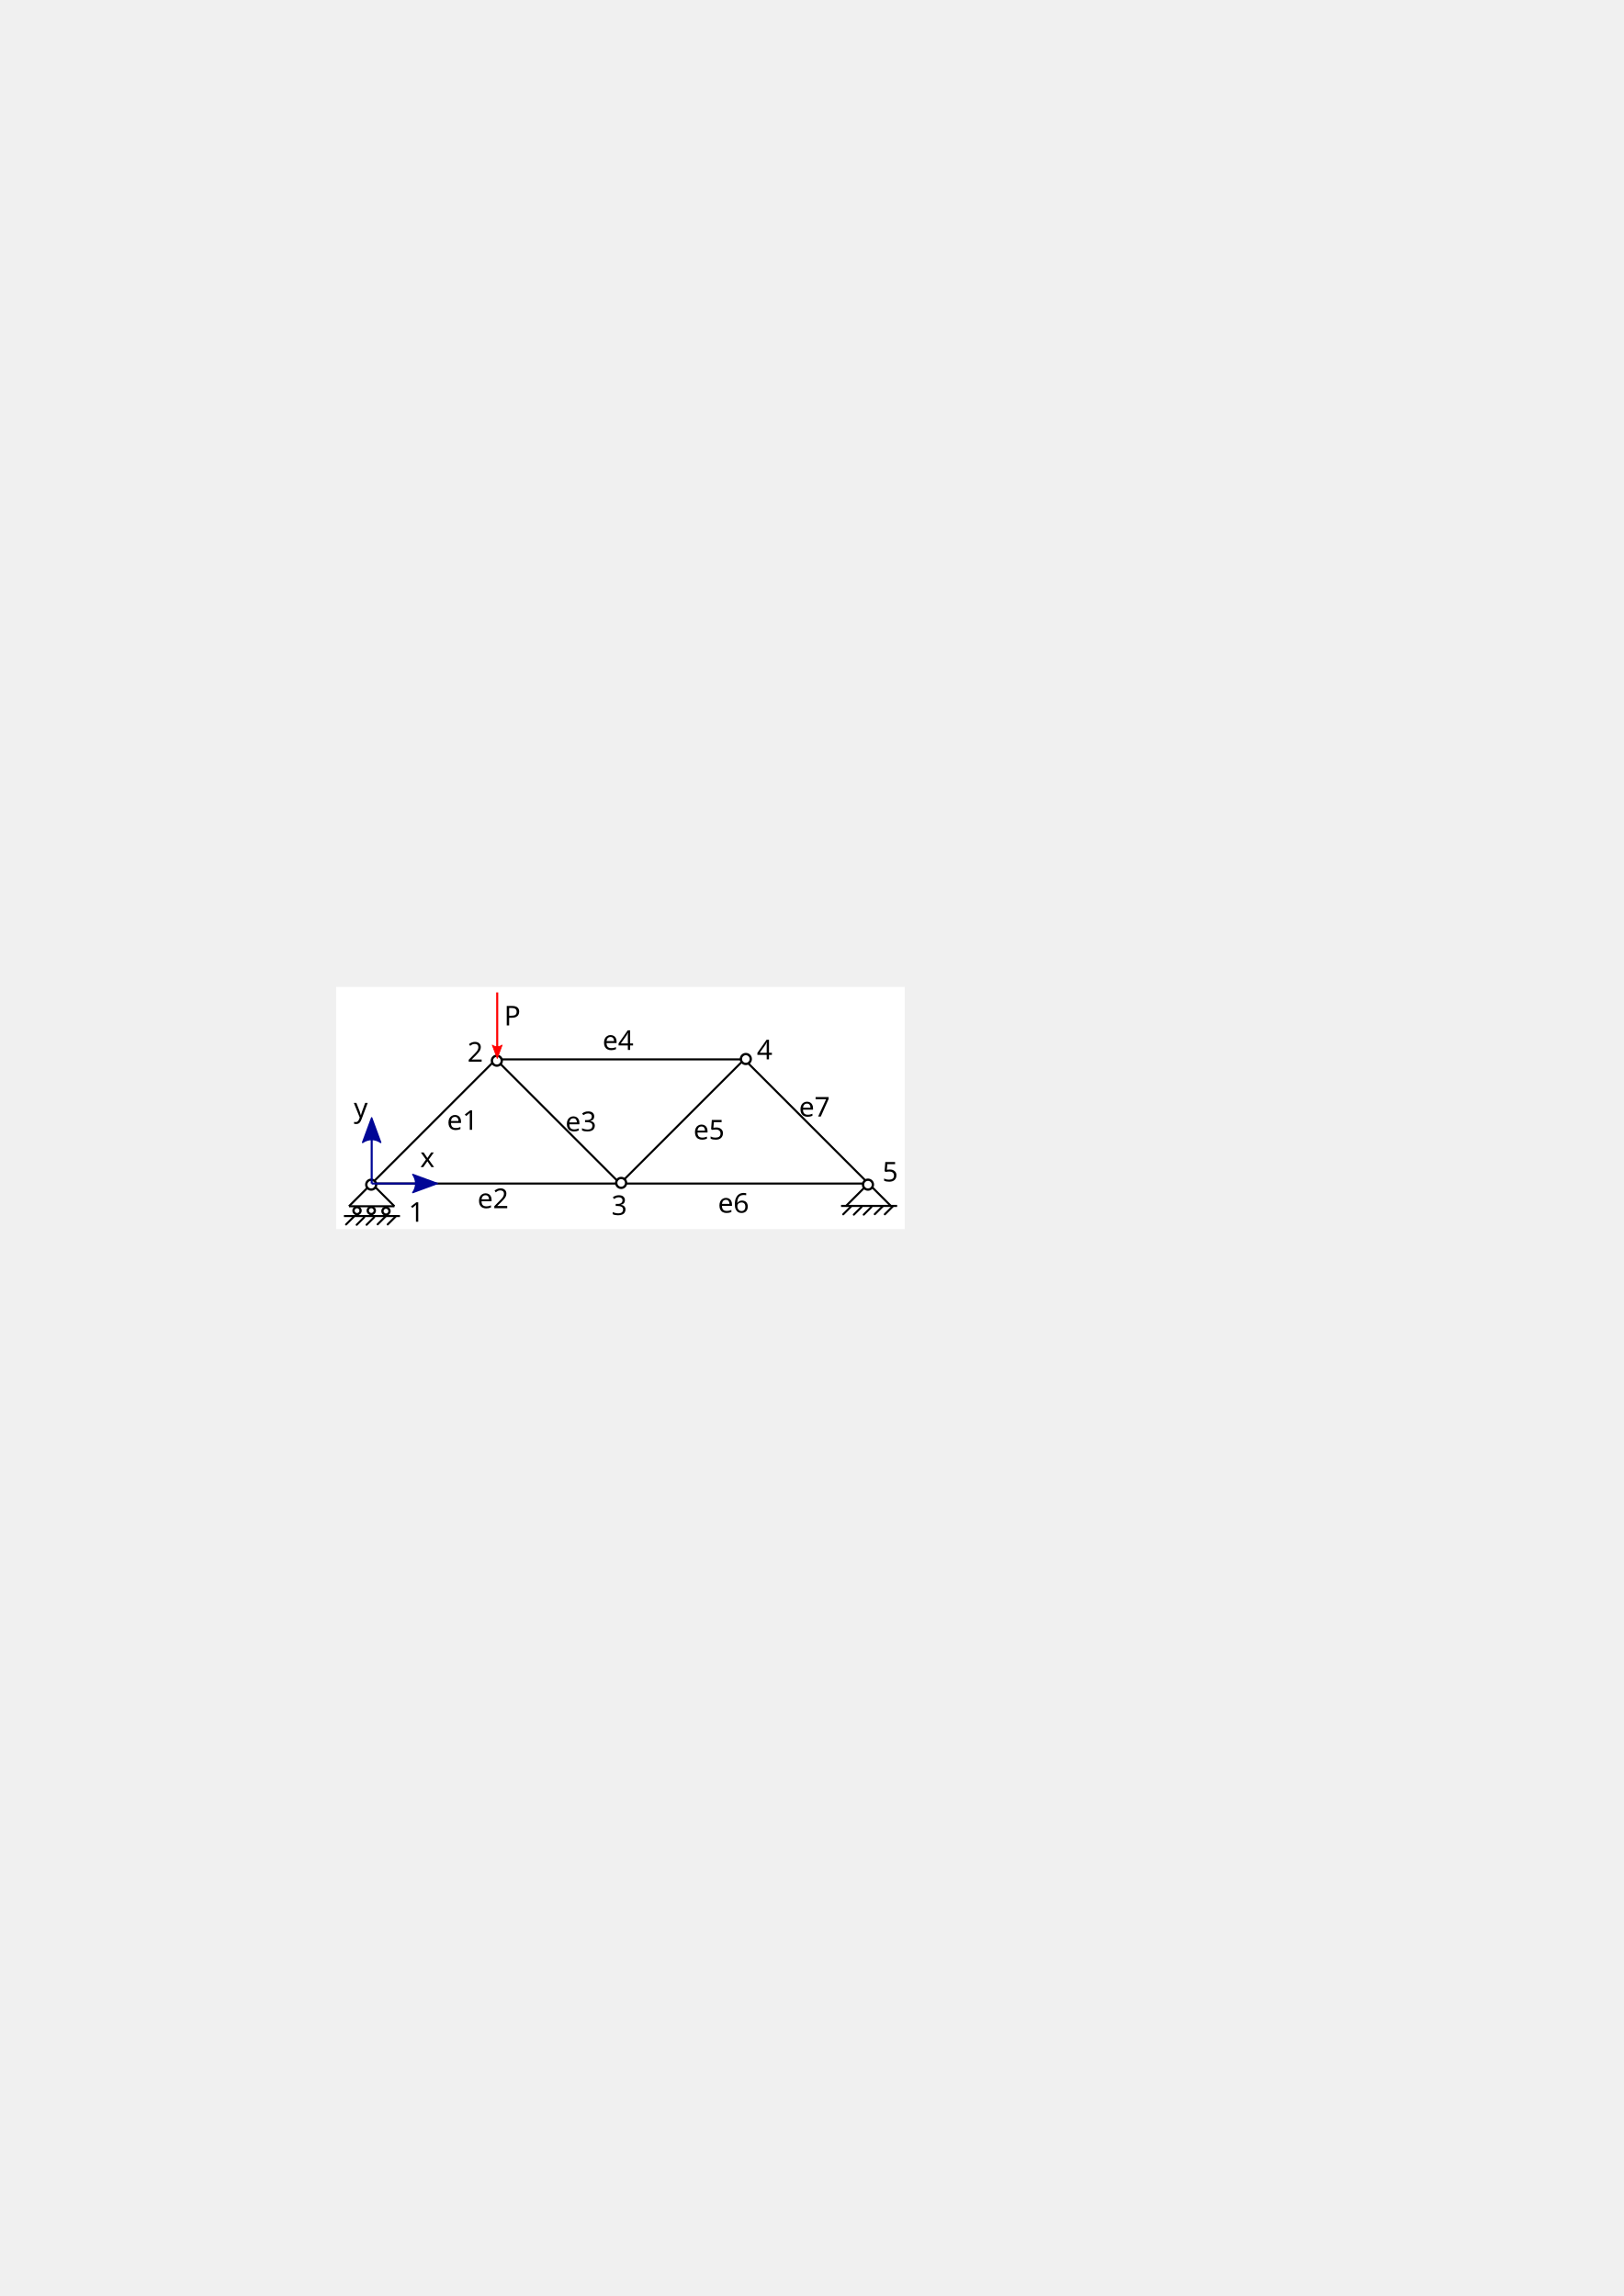
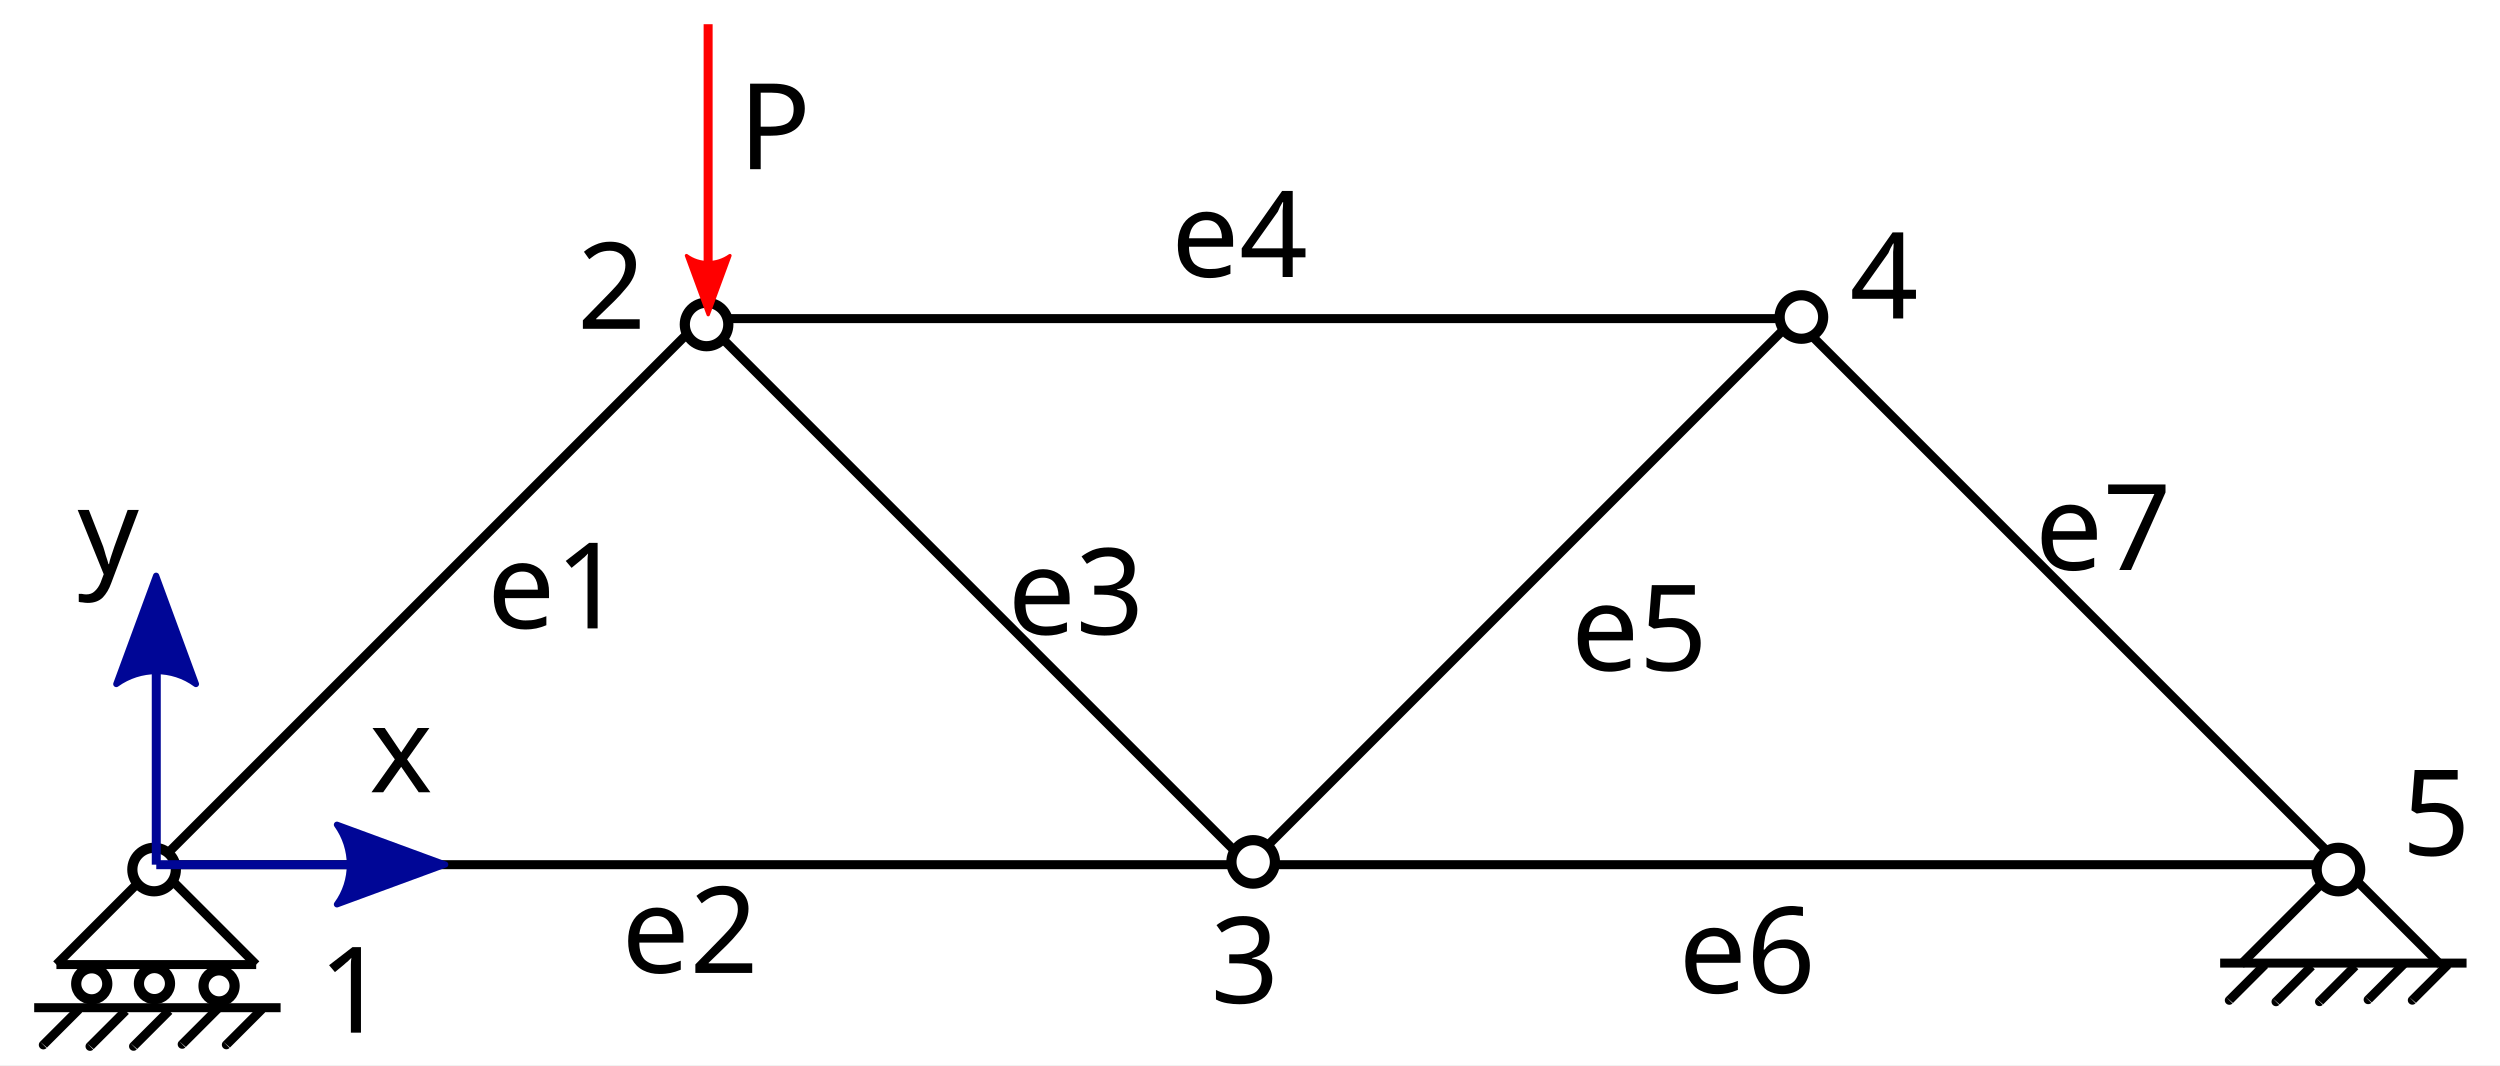
- <svg xmlns="http://www.w3.org/2000/svg" width="210mm" height="297mm" viewBox="0 0 210 297" version="1.1" id="svg5">
+ <svg xmlns="http://www.w3.org/2000/svg" width="73.534mm" height="31.329mm" viewBox="0 0 73.534 31.329" version="1.1" id="svg5">
  <defs id="defs2">
-     <marker style="overflow:visible;" id="Arrow2Mend" refX="0.0" refY="0.0" orient="auto">
-       <path transform="scale(0.6) rotate(180) translate(0,0)" d="M 8.719,4.034 L -2.207,0.016 L 8.719,-4.002 C 6.973,-1.63 6.983,1.616 8.719,4.034 z " style="stroke:context-stroke;fill-rule:evenodd;fill:context-stroke;stroke-width:0.625;stroke-linejoin:round;" id="path3588" />
+     <marker style="overflow:visible" id="Arrow2Mend" refX="0" refY="0" orient="auto">
+       <path transform="scale(-0.6)" d="M 8.719,4.034 -2.207,0.016 8.719,-4.002 c -1.745,2.372 -1.735,5.617 -6e-7,8.035 z" style="fill:context-stroke;fill-rule:evenodd;stroke:context-stroke;stroke-width:0.625;stroke-linejoin:round" id="path3588" />
    </marker>
-     <marker style="overflow:visible;" id="Arrow1Send" refX="0.0" refY="0.0" orient="auto">
-       <path transform="scale(0.2) rotate(180) translate(6,0)" style="fill-rule:evenodd;fill:context-stroke;stroke:context-stroke;stroke-width:1.0pt;" d="M 0.0,0.0 L 5.0,-5.0 L -12.5,0.0 L 5.0,5.0 L 0.0,0.0 z " id="path3576" />
+     <marker style="overflow:visible" id="Arrow1Send" refX="0" refY="0" orient="auto">
+       <path transform="matrix(-0.2,0,0,-0.2,-1.2,0)" style="fill:context-stroke;fill-rule:evenodd;stroke:context-stroke;stroke-width:1pt" d="M 0,0 5,-5 -12.5,0 5,5 Z" id="path3576" />
    </marker>
-     <marker style="overflow:visible;" id="Arrow2Lend" refX="0.0" refY="0.0" orient="auto">
-       <path transform="scale(1.1) rotate(180) translate(1,0)" d="M 8.719,4.034 L -2.207,0.016 L 8.719,-4.002 C 6.973,-1.63 6.983,1.616 8.719,4.034 z " style="stroke:context-stroke;fill-rule:evenodd;fill:context-stroke;stroke-width:0.625;stroke-linejoin:round;" id="path3582" />
+     <marker style="overflow:visible" id="Arrow2Lend" refX="0" refY="0" orient="auto">
+       <path transform="matrix(-1.1,0,0,-1.1,-1.1,0)" d="M 8.719,4.034 -2.207,0.016 8.719,-4.002 c -1.745,2.372 -1.735,5.617 -6e-7,8.035 z" style="fill:context-stroke;fill-rule:evenodd;stroke:context-stroke;stroke-width:0.625;stroke-linejoin:round" id="path3582" />
    </marker>
-     <marker style="overflow:visible;" id="Arrow1Lend" refX="0.0" refY="0.0" orient="auto">
-       <path transform="scale(0.8) rotate(180) translate(12.5,0)" style="fill-rule:evenodd;fill:context-stroke;stroke:context-stroke;stroke-width:1.0pt;" d="M 0.0,0.0 L 5.0,-5.0 L -12.5,0.0 L 5.0,5.0 L 0.0,0.0 z " id="path3564" />
+     <marker style="overflow:visible" id="Arrow1Lend" refX="0" refY="0" orient="auto">
+       <path transform="matrix(-0.8,0,0,-0.8,-10,0)" style="fill:context-stroke;fill-rule:evenodd;stroke:context-stroke;stroke-width:1pt" d="M 0,0 5,-5 -12.5,0 5,5 Z" id="path3564" />
    </marker>
    <marker style="overflow:visible" id="Arrow2Lend-8" refX="0" refY="0" orient="auto">
      <path transform="matrix(-1.1,0,0,-1.1,-1.1,0)" d="M 8.719,4.034 -2.207,0.016 8.719,-4.002 c -1.745,2.372 -1.735,5.617 -6e-7,8.035 z" style="fill:context-stroke;fill-rule:evenodd;stroke:context-stroke;stroke-width:0.625;stroke-linejoin:round" id="path3582-9" />
    </marker>
  </defs>
-   <g id="layer1">
-     <rect style="fill:#ffffff;stroke:none;stroke-width:0.265;stop-color:#000000;fill-opacity:1" id="rect1021" width="73.534" height="31.329" x="43.476" y="127.664" rx="0.002" ry="0.002" />
+   <g id="layer1" transform="translate(-43.4765,-127.6644)">
+     <rect style="fill:#ffffff;fill-opacity:1;stroke:none;stroke-width:0.265;stop-color:#000000" id="rect1021" width="73.534" height="31.329" x="43.476" y="127.664" rx="0.002" ry="0.002" />
    <text xml:space="preserve" style="font-style:normal;font-weight:normal;font-size:3.528px;line-height:1.25;font-family:sans-serif;fill:#000000;fill-opacity:1;stroke:none;stroke-width:0.265" x="103.341" y="144.43" id="text6285-36-3-9-2-0-3">
      <tspan id="tspan6283-75-5-1-7-9-6" style="font-size:3.528px;stroke-width:0.265" x="103.341" y="144.43">e7</tspan>
    </text>
    <text xml:space="preserve" style="font-style:normal;font-weight:normal;font-size:3.528px;line-height:1.25;font-family:sans-serif;fill:#000000;fill-opacity:1;stroke:none;stroke-width:0.265" x="92.858" y="156.873" id="text6285-36-3-9-2-0">
      <tspan id="tspan6283-75-5-1-7-9" style="font-size:3.528px;stroke-width:0.265" x="92.858" y="156.873">e6</tspan>
    </text>
    <text xml:space="preserve" style="font-style:normal;font-weight:normal;font-size:3.528px;line-height:1.25;font-family:sans-serif;fill:#000000;fill-opacity:1;stroke:none;stroke-width:0.265" x="89.694" y="147.39" id="text6285-36-3-9-2">
      <tspan id="tspan6283-75-5-1-7" style="font-size:3.528px;stroke-width:0.265" x="89.694" y="147.39">e5</tspan>
    </text>
    <text xml:space="preserve" style="font-style:normal;font-weight:normal;font-size:3.528px;line-height:1.25;font-family:sans-serif;fill:#000000;fill-opacity:1;stroke:none;stroke-width:0.265" x="77.933" y="135.814" id="text6285-36-3-9">
      <tspan id="tspan6283-75-5-1" style="font-size:3.528px;stroke-width:0.265" x="77.933" y="135.814">e4</tspan>
    </text>
    <text xml:space="preserve" style="font-style:normal;font-weight:normal;font-size:3.528px;line-height:1.25;font-family:sans-serif;fill:#000000;fill-opacity:1;stroke:none;stroke-width:0.265" x="73.124" y="146.327" id="text6285-36-3-6">
      <tspan id="tspan6283-75-5-2" style="font-size:3.528px;stroke-width:0.265" x="73.124" y="146.327">e3</tspan>
    </text>
    <text xml:space="preserve" style="font-style:normal;font-weight:normal;font-size:3.528px;line-height:1.25;font-family:sans-serif;fill:#000000;fill-opacity:1;stroke:none;stroke-width:0.265" x="61.766" y="156.28" id="text6285-36-3">
      <tspan id="tspan6283-75-5" style="font-size:3.528px;stroke-width:0.265" x="61.766" y="156.28">e2</tspan>
    </text>
    <path style="fill:none;stroke:#000000;stroke-width:0.265px;stroke-linecap:butt;stroke-linejoin:miter;stroke-opacity:1" d="M 80.198,153.098 H 112.322" id="path2102-2-6" />
    <path style="fill:none;stroke:#000000;stroke-width:0.265px;stroke-linecap:butt;stroke-linejoin:miter;stroke-opacity:1" d="m 48.073,153.098 c -2.938,2.938 -2.938,2.938 -2.938,2.938" id="path857" />
    <path style="fill:none;stroke:#000000;stroke-width:0.265px;stroke-linecap:butt;stroke-linejoin:miter;stroke-opacity:1" d="m 48.073,153.098 c 2.938,2.938 2.938,2.938 2.938,2.938" id="path857-3" />
    <path style="fill:none;stroke:#000000;stroke-width:0.265px;stroke-linecap:butt;stroke-linejoin:miter;stroke-opacity:1" d="m 45.136,156.036 c 5.876,0 5.876,0 5.876,0" id="path999" />
    <path style="fill:none;stroke:#000000;stroke-width:0.265px;stroke-linecap:butt;stroke-linejoin:miter;stroke-opacity:1" d="m 44.482,157.304 c 7.248,0 7.248,0 7.248,0" id="path999-6" />
    <path style="fill:none;stroke:#000000;stroke-width:0.265px;stroke-linecap:butt;stroke-linejoin:miter;stroke-opacity:1" d="m 45.798,157.351 c -1.112,1.112 -1.047,1.047 -1.047,1.047" id="path1254" />
    <path style="fill:none;stroke:#000000;stroke-width:0.265px;stroke-linecap:butt;stroke-linejoin:miter;stroke-opacity:1" d="m 47.172,157.394 c -1.112,1.112 -1.047,1.047 -1.047,1.047" id="path1254-7" />
    <path style="fill:none;stroke:#000000;stroke-width:0.265px;stroke-linecap:butt;stroke-linejoin:miter;stroke-opacity:1" d="m 48.452,157.392 c -1.112,1.112 -1.047,1.047 -1.047,1.047" id="path1254-5" />
    <path style="fill:none;stroke:#000000;stroke-width:0.265px;stroke-linecap:butt;stroke-linejoin:miter;stroke-opacity:1" d="m 49.883,157.333 c -1.112,1.112 -1.047,1.047 -1.047,1.047" id="path1254-3" />
    <path style="fill:none;stroke:#000000;stroke-width:0.265px;stroke-linecap:butt;stroke-linejoin:miter;stroke-opacity:1" d="m 51.182,157.348 c -1.112,1.112 -1.047,1.047 -1.047,1.047" id="path1254-3-5" />
    <circle style="fill:none;stroke:#000000;stroke-width:0.3;stroke-miterlimit:4;stroke-dasharray:none;stroke-dashoffset:0;stroke-opacity:1;stop-color:#000000" id="path1438" cx="46.175" cy="156.602" r="0.457" />
    <circle style="fill:none;stroke:#000000;stroke-width:0.3;stroke-miterlimit:4;stroke-dasharray:none;stroke-dashoffset:0;stroke-opacity:1;stop-color:#000000" id="path1438-6" cx="48.02" cy="156.595" r="0.457" />
    <circle style="fill:none;stroke:#000000;stroke-width:0.3;stroke-miterlimit:4;stroke-dasharray:none;stroke-dashoffset:0;stroke-opacity:1;stop-color:#000000" id="path1438-2" cx="49.92" cy="156.663" r="0.457" />
    <path style="fill:none;stroke:#000000;stroke-width:0.265px;stroke-linecap:butt;stroke-linejoin:miter;stroke-opacity:1" d="M 48.073,153.098 H 80.198" id="path2102" />
    <path style="fill:none;stroke:#000000;stroke-width:0.265px;stroke-linecap:butt;stroke-linejoin:miter;stroke-opacity:1" d="M 64.136,137.036 H 96.26" id="path2102-2" />
    <path style="fill:none;stroke:#000000;stroke-width:0.265px;stroke-linecap:butt;stroke-linejoin:miter;stroke-opacity:1" d="M 48.073,153.098 C 64.136,137.036 64.136,137.036 64.136,137.036" id="path2414" />
    <path style="fill:none;stroke:#000000;stroke-width:0.265px;stroke-linecap:butt;stroke-linejoin:miter;stroke-opacity:1" d="M 80.198,153.098 C 96.26,137.036 96.26,137.036 96.26,137.036" id="path2414-7" />
    <path style="fill:none;stroke:#000000;stroke-width:0.265px;stroke-linecap:butt;stroke-linejoin:miter;stroke-opacity:1" d="M 80.198,153.098 C 64.136,137.036 64.136,137.036 64.136,137.036" id="path2414-1" />
    <path style="fill:none;stroke:#000000;stroke-width:0.265px;stroke-linecap:butt;stroke-linejoin:miter;stroke-opacity:1" d="M 112.322,153.098 C 96.26,137.036 96.26,137.036 96.26,137.036" id="path2414-1-0" />
    <circle style="fill:#ffffff;fill-opacity:1;stroke:#000000;stroke-width:0.3;stroke-miterlimit:4;stroke-dasharray:none;stroke-dashoffset:0;stroke-opacity:1;stop-color:#000000" id="path1438-2-9" cx="48.009" cy="153.241" r="0.64" />
    <path style="fill:none;stroke:#000000;stroke-width:0.265px;stroke-linecap:butt;stroke-linejoin:miter;stroke-opacity:1" d="m 112.322,153.098 c -2.938,2.938 -2.938,2.938 -2.938,2.938" id="path857-2" />
    <path style="fill:none;stroke:#000000;stroke-width:0.265px;stroke-linecap:butt;stroke-linejoin:miter;stroke-opacity:1" d="m 112.322,153.098 c 2.938,2.938 2.938,2.938 2.938,2.938" id="path857-3-6" />
    <path style="fill:none;stroke:#000000;stroke-width:0.265px;stroke-linecap:butt;stroke-linejoin:miter;stroke-opacity:1" d="m 108.779,155.992 c 7.248,0 7.248,0 7.248,0" id="path999-6-8" />
    <path style="fill:none;stroke:#000000;stroke-width:0.265px;stroke-linecap:butt;stroke-linejoin:miter;stroke-opacity:1" d="m 110.096,156.039 c -1.112,1.112 -1.047,1.047 -1.047,1.047" id="path1254-79" />
    <path style="fill:none;stroke:#000000;stroke-width:0.265px;stroke-linecap:butt;stroke-linejoin:miter;stroke-opacity:1" d="m 111.47,156.081 c -1.112,1.112 -1.047,1.047 -1.047,1.047" id="path1254-7-2" />
    <path style="fill:none;stroke:#000000;stroke-width:0.265px;stroke-linecap:butt;stroke-linejoin:miter;stroke-opacity:1" d="m 112.75,156.08 c -1.112,1.112 -1.047,1.047 -1.047,1.047" id="path1254-5-0" />
    <path style="fill:none;stroke:#000000;stroke-width:0.265px;stroke-linecap:butt;stroke-linejoin:miter;stroke-opacity:1" d="m 114.18,156.021 c -1.112,1.112 -1.047,1.047 -1.047,1.047" id="path1254-3-2" />
    <path style="fill:none;stroke:#000000;stroke-width:0.265px;stroke-linecap:butt;stroke-linejoin:miter;stroke-opacity:1" d="m 115.479,156.036 c -1.112,1.112 -1.047,1.047 -1.047,1.047" id="path1254-3-5-3" />
    <circle style="fill:#ffffff;fill-opacity:1;stroke:#000000;stroke-width:0.3;stroke-miterlimit:4;stroke-dasharray:none;stroke-dashoffset:0;stroke-opacity:1;stop-color:#000000" id="path1438-2-9-2" cx="112.258" cy="153.241" r="0.64" />
    <circle style="fill:#ffffff;fill-opacity:1;stroke:#000000;stroke-width:0.3;stroke-miterlimit:4;stroke-dasharray:none;stroke-dashoffset:0;stroke-opacity:1;stop-color:#000000" id="path1438-2-9-9" cx="64.259" cy="137.208" r="0.64" />
    <circle style="fill:#ffffff;fill-opacity:1;stroke:#000000;stroke-width:0.3;stroke-miterlimit:4;stroke-dasharray:none;stroke-dashoffset:0;stroke-opacity:1;stop-color:#000000" id="path1438-2-9-3" cx="80.337" cy="153.016" r="0.64" />
    <circle style="fill:#ffffff;fill-opacity:1;stroke:#000000;stroke-width:0.3;stroke-miterlimit:4;stroke-dasharray:none;stroke-dashoffset:0;stroke-opacity:1;stop-color:#000000" id="path1438-2-9-6" cx="96.462" cy="136.989" r="0.64" />
    <path style="fill:none;stroke:#ff0000;stroke-width:0.265;stroke-linecap:butt;stroke-linejoin:miter;stroke-miterlimit:4;stroke-dasharray:none;stroke-opacity:1;marker-end:url(#Arrow2Mend)" d="m 64.305,128.377 c 0,8.192 0,8.192 0,8.192" id="path3559" />
-     <path style="fill:none;stroke:#000696;stroke-width:0.265;stroke-linecap:butt;stroke-linejoin:miter;stroke-opacity:1;stroke-miterlimit:4;stroke-dasharray:none;marker-end:url(#Arrow2Lend)" d="m 48.073,153.098 c 8.147,0 8.147,0 8.147,0" id="path4169" />
+     <path style="fill:none;stroke:#000696;stroke-width:0.265;stroke-linecap:butt;stroke-linejoin:miter;stroke-miterlimit:4;stroke-dasharray:none;stroke-opacity:1;marker-end:url(#Arrow2Lend)" d="m 48.073,153.098 c 8.147,0 8.147,0 8.147,0" id="path4169" />
    <path style="fill:none;stroke:#000696;stroke-width:0.265;stroke-linecap:butt;stroke-linejoin:miter;stroke-miterlimit:4;stroke-dasharray:none;stroke-opacity:1;marker-end:url(#Arrow2Lend-8)" d="m 48.073,153.098 c 0,-8.147 0,-8.147 0,-8.147" id="path4169-7" />
    <text xml:space="preserve" style="font-style:normal;font-weight:normal;font-size:3.528px;line-height:1.25;font-family:sans-serif;fill:#000000;fill-opacity:1;stroke:none;stroke-width:0.265" x="60.451" y="137.336" id="text6285">
      <tspan id="tspan6283" style="font-size:3.528px;stroke-width:0.265" x="60.451" y="137.336">2</tspan>
    </text>
    <text xml:space="preserve" style="font-style:normal;font-weight:normal;font-size:3.528px;line-height:1.25;font-family:sans-serif;fill:#000000;fill-opacity:1;stroke:none;stroke-width:0.265" x="57.812" y="146.148" id="text6285-36">
      <tspan id="tspan6283-75" style="font-size:3.528px;stroke-width:0.265" x="57.812" y="146.148">e1</tspan>
    </text>
    <text xml:space="preserve" style="font-style:normal;font-weight:normal;font-size:3.528px;line-height:1.25;font-family:sans-serif;fill:#000000;fill-opacity:1;stroke:none;stroke-width:0.265" x="65.196" y="132.643" id="text6285-4">
      <tspan id="tspan6283-7" style="font-size:3.528px;stroke-width:0.265" x="65.196" y="132.643">P</tspan>
    </text>
    <text xml:space="preserve" style="font-style:normal;font-weight:normal;font-size:3.528px;line-height:1.25;font-family:sans-serif;fill:#000000;fill-opacity:1;stroke:none;stroke-width:0.265" x="52.842" y="158.039" id="text6285-3">
      <tspan id="tspan6283-6" style="font-size:3.528px;stroke-width:0.265" x="52.842" y="158.039">1</tspan>
    </text>
    <text xml:space="preserve" style="font-style:normal;font-weight:normal;font-size:3.528px;line-height:1.25;font-family:sans-serif;fill:#000000;fill-opacity:1;stroke:none;stroke-width:0.265" x="54.339" y="150.97" id="text6285-3-8">
      <tspan id="tspan6283-6-4" style="font-size:3.528px;stroke-width:0.265" x="54.339" y="150.97">x</tspan>
    </text>
    <text xml:space="preserve" style="font-style:normal;font-weight:normal;font-size:3.528px;line-height:1.25;font-family:sans-serif;fill:#000000;fill-opacity:1;stroke:none;stroke-width:0.265" x="45.76" y="144.558" id="text6285-3-8-5">
      <tspan id="tspan6283-6-4-0" style="font-size:3.528px;stroke-width:0.265" x="45.76" y="144.558">y</tspan>
    </text>
    <text xml:space="preserve" style="font-style:normal;font-weight:normal;font-size:3.528px;line-height:1.25;font-family:sans-serif;fill:#000000;fill-opacity:1;stroke:none;stroke-width:0.265" x="79.086" y="157.174" id="text6285-3-1">
      <tspan id="tspan6283-6-2" style="font-size:3.528px;stroke-width:0.265" x="79.086" y="157.174">3</tspan>
    </text>
    <text xml:space="preserve" style="font-style:normal;font-weight:normal;font-size:3.528px;line-height:1.25;font-family:sans-serif;fill:#000000;fill-opacity:1;stroke:none;stroke-width:0.265" x="97.879" y="137.033" id="text6285-3-1-9">
      <tspan id="tspan6283-6-2-3" style="font-size:3.528px;stroke-width:0.265" x="97.879" y="137.033">4</tspan>
    </text>
    <text xml:space="preserve" style="font-style:normal;font-weight:normal;font-size:3.528px;line-height:1.25;font-family:sans-serif;fill:#000000;fill-opacity:1;stroke:none;stroke-width:0.265" x="114.125" y="152.828" id="text6285-3-1-1">
      <tspan id="tspan6283-6-2-9" style="font-size:3.528px;stroke-width:0.265" x="114.125" y="152.828">5</tspan>
    </text>
  </g>
</svg>
